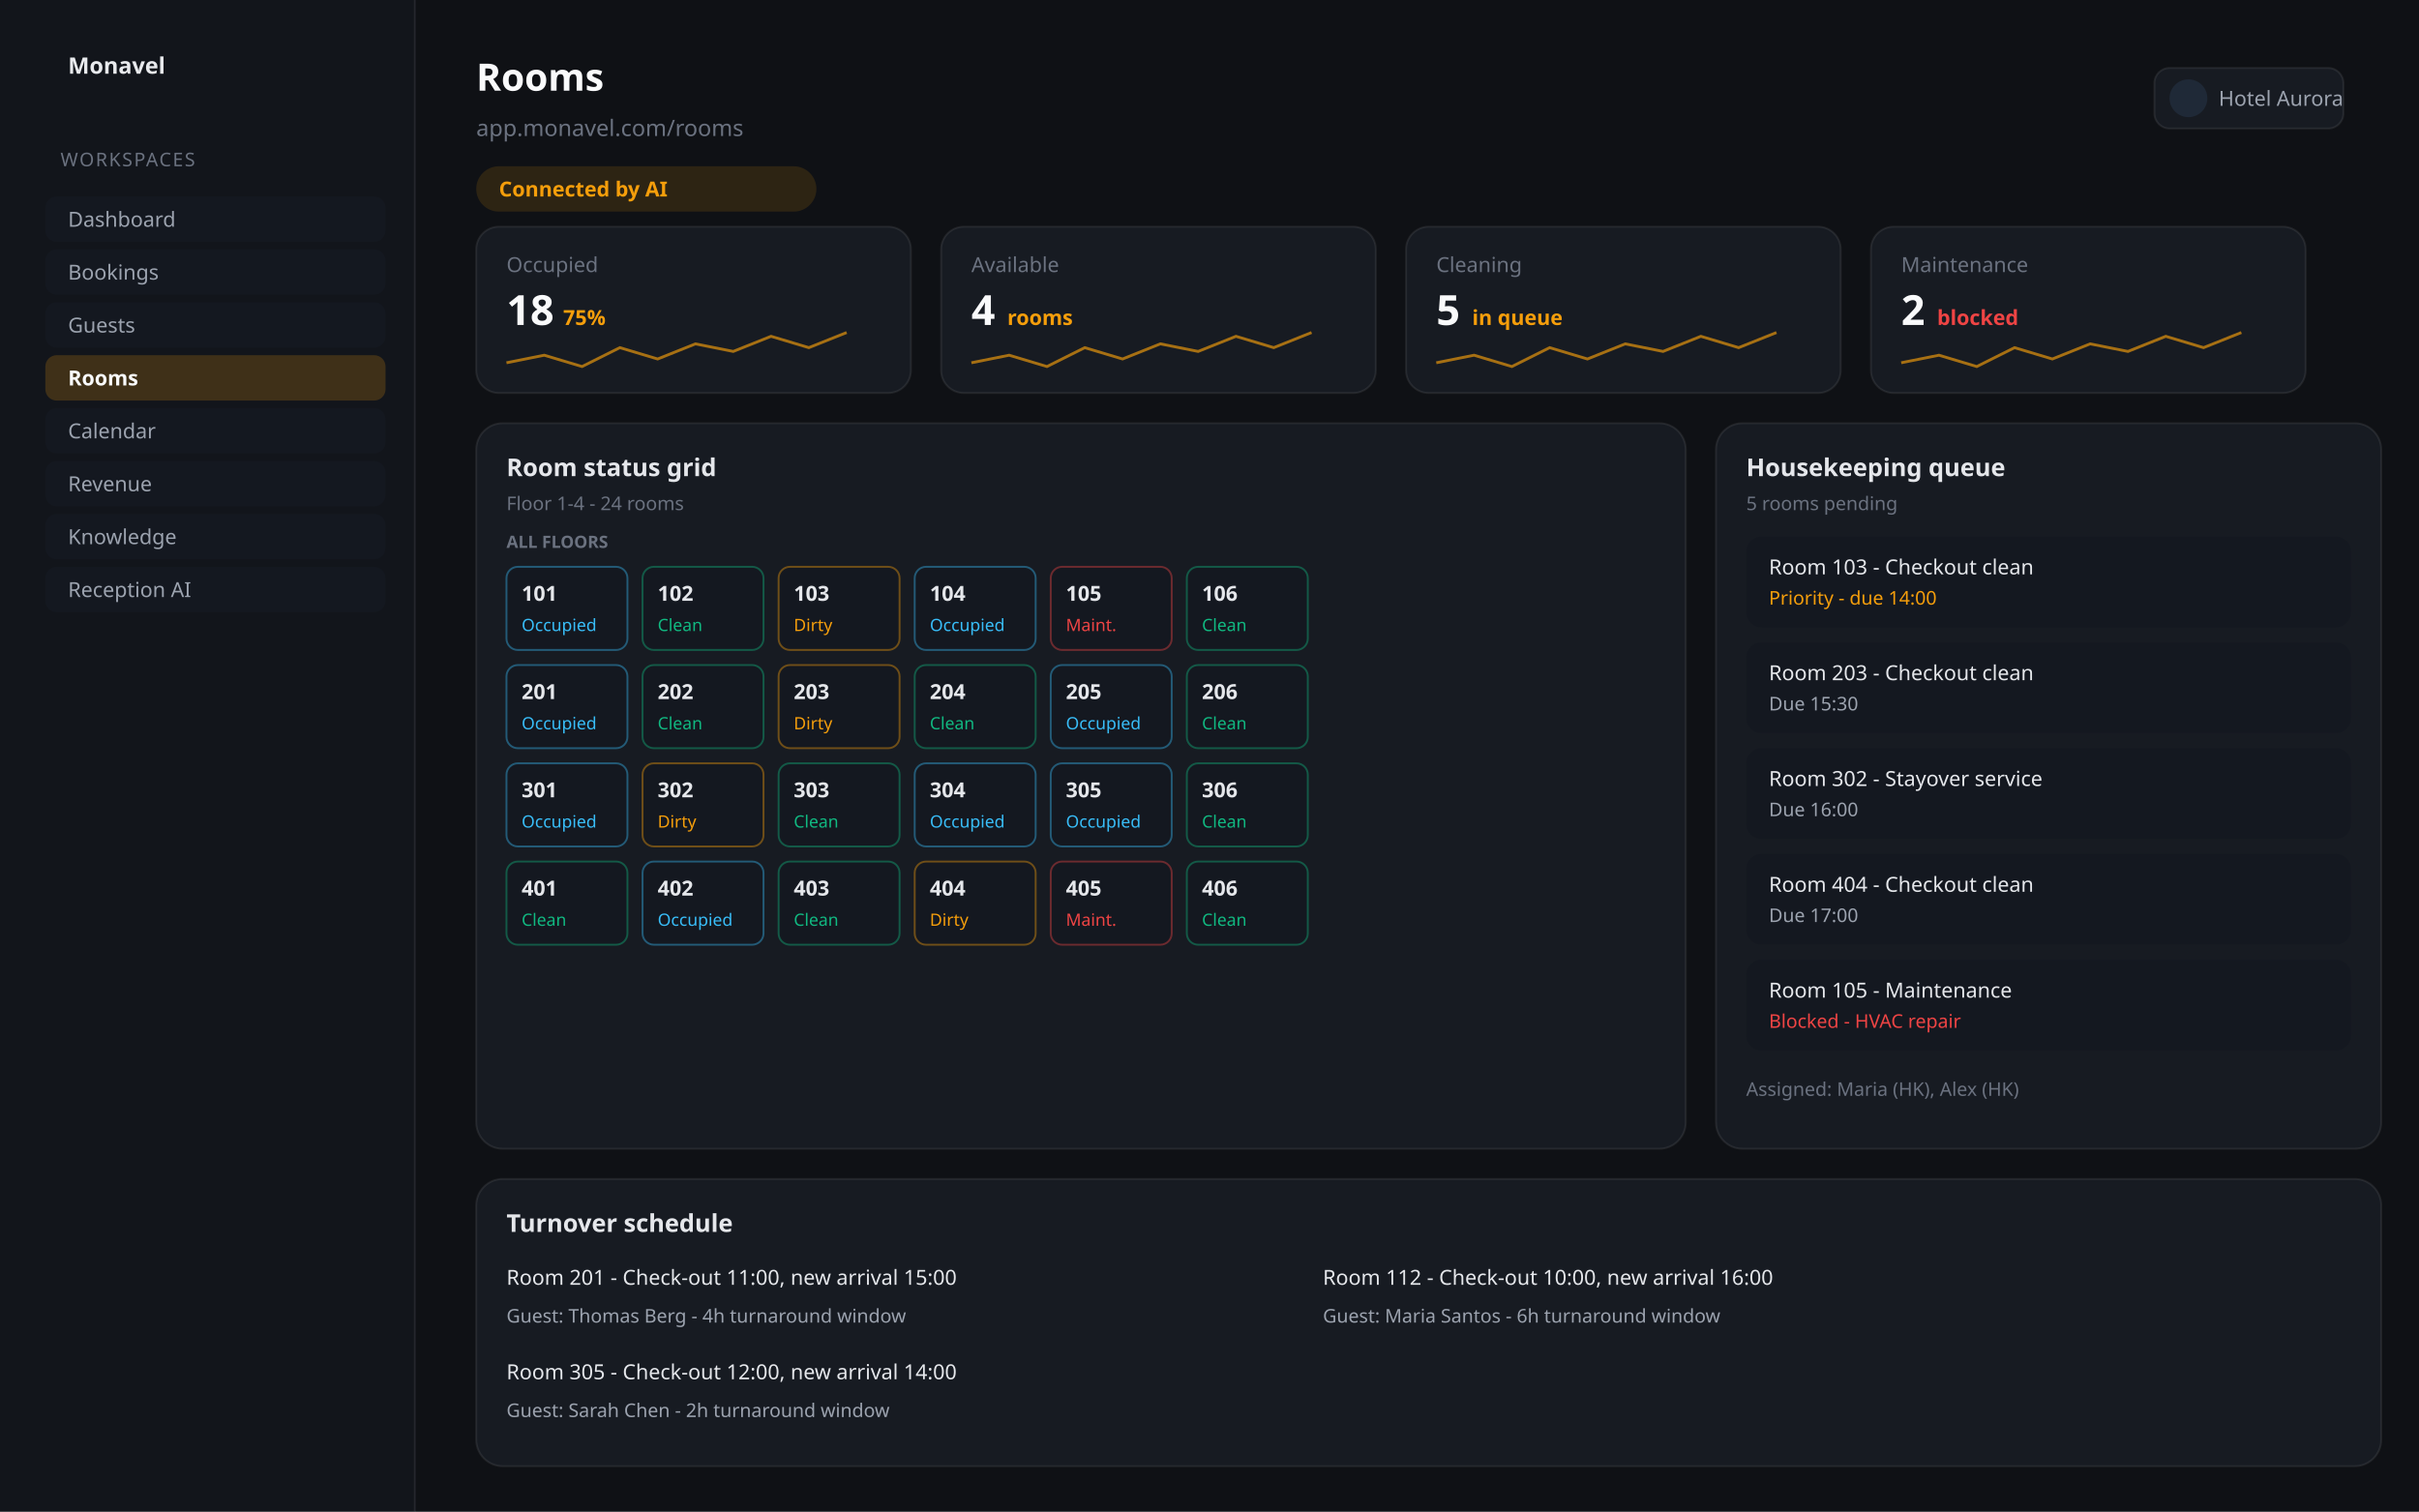
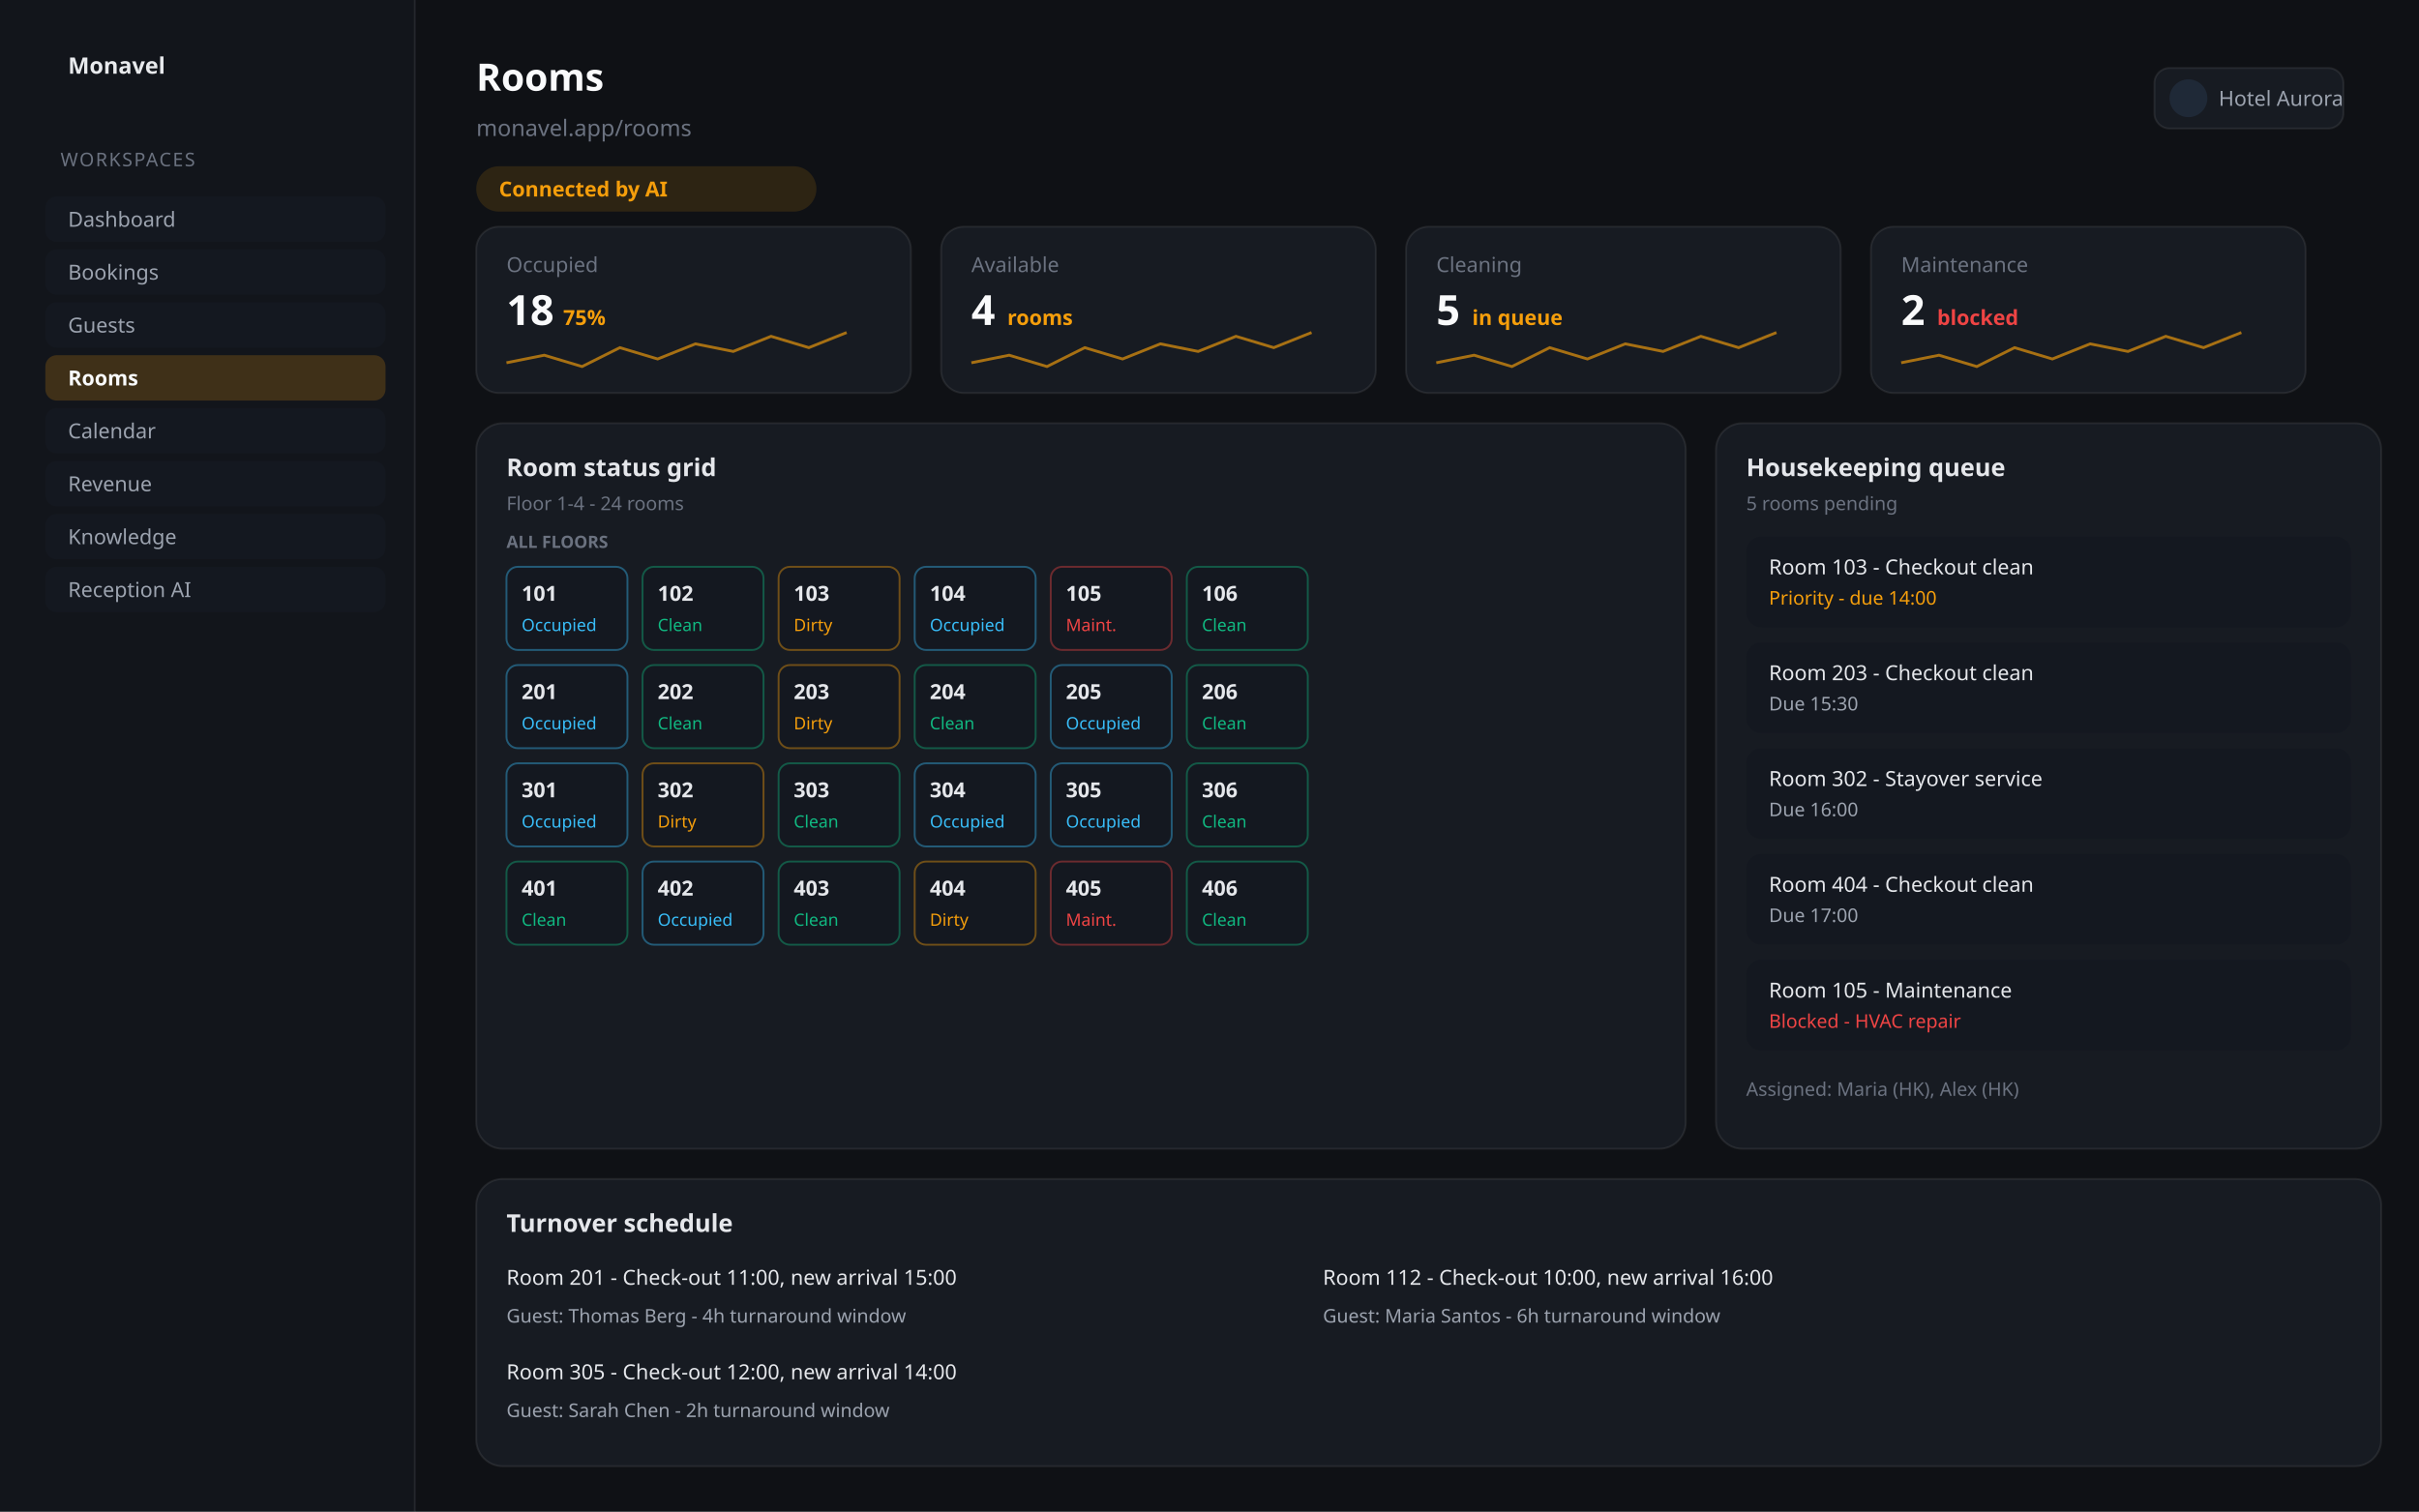
<svg xmlns="http://www.w3.org/2000/svg" width="1280" height="800" viewBox="0 0 1280 800" fill="none">
  <rect width="1280" height="800" fill="#0f1115" />
  <rect x="0" y="0" width="220" height="800" fill="#12151b" />
  <rect x="219" y="0" width="1" height="800" fill="#ffffff" opacity="0.08" />
  <text x="36" y="39" fill="#e8eaed" font-family="system-ui,sans-serif" font-size="12" font-weight="600">Monavel</text>
  <text x="32" y="88" fill="#6b7280" font-family="system-ui,sans-serif" font-size="10" letter-spacing="0.08em">WORKSPACES</text>
  <rect x="24" y="104" width="180" height="24" rx="6" fill="#141820" />
  <text x="36" y="120" fill="#9ca3af" font-family="system-ui,sans-serif" font-size="11" font-weight="400">Dashboard</text>
  <rect x="24" y="132" width="180" height="24" rx="6" fill="#141820" />
  <text x="36" y="148" fill="#9ca3af" font-family="system-ui,sans-serif" font-size="11" font-weight="400">Bookings</text>
  <rect x="24" y="160" width="180" height="24" rx="6" fill="#141820" />
  <text x="36" y="176" fill="#9ca3af" font-family="system-ui,sans-serif" font-size="11" font-weight="400">Guests</text>
  <rect x="24" y="188" width="180" height="24" rx="6" fill="#f59e0b33" />
  <text x="36" y="204" fill="#f9fafb" font-family="system-ui,sans-serif" font-size="11" font-weight="600">Rooms</text>
  <rect x="24" y="216" width="180" height="24" rx="6" fill="#141820" />
  <text x="36" y="232" fill="#9ca3af" font-family="system-ui,sans-serif" font-size="11" font-weight="400">Calendar</text>
  <rect x="24" y="244" width="180" height="24" rx="6" fill="#141820" />
  <text x="36" y="260" fill="#9ca3af" font-family="system-ui,sans-serif" font-size="11" font-weight="400">Revenue</text>
  <rect x="24" y="272" width="180" height="24" rx="6" fill="#141820" />
  <text x="36" y="288" fill="#9ca3af" font-family="system-ui,sans-serif" font-size="11" font-weight="400">Knowledge</text>
  <rect x="24" y="300" width="180" height="24" rx="6" fill="#141820" />
  <text x="36" y="316" fill="#9ca3af" font-family="system-ui,sans-serif" font-size="11" font-weight="400">Reception AI</text>
  <rect x="220" y="0" width="1060" height="800" fill="#0f1115" />
  <text x="252" y="48" fill="#f9fafb" font-family="system-ui,sans-serif" font-size="20" font-weight="600">Rooms</text>
-   <text x="252" y="72" fill="#6b7280" font-family="system-ui,sans-serif" font-size="12">app.monavel.com/rooms</text>
+   <text x="252" y="72" fill="#6b7280" font-family="system-ui,sans-serif" font-size="12">monavel.app/rooms</text>
  <rect x="252" y="88" width="180" height="24" rx="12" fill="#f59e0b22" />
  <text x="264" y="104" fill="#f59e0b" font-family="system-ui,sans-serif" font-size="11" font-weight="600">Connected by AI</text>
  <rect x="1140" y="36" width="100" height="32" rx="8" fill="#171b22" stroke="#ffffff" stroke-opacity="0.08" />
  <circle cx="1158" cy="52" r="10" fill="#1f2937" />
  <text x="1174" y="56" fill="#9ca3af" font-family="system-ui,sans-serif" font-size="11">Hotel Aurora</text>
  <rect x="252" y="120" width="230" height="88" rx="12" fill="#171b22" stroke="#ffffff" stroke-opacity="0.08" />
  <text x="268" y="144" fill="#6b7280" font-family="system-ui,sans-serif" font-size="11">Occupied</text>
  <text x="268" y="172" fill="#f9fafb" font-family="system-ui,sans-serif" font-size="22" font-weight="600">18</text>
  <text x="298" y="172" fill="#f59e0b" font-family="system-ui,sans-serif" font-size="11" font-weight="600">75%</text>
  <polyline points="268,192 288,188 308,194 328,184 348,190 368,182 388,186 408,178 428,184 448,176" fill="none" stroke="#f59e0b" stroke-width="1.5" stroke-opacity="0.65" />
  <rect x="498" y="120" width="230" height="88" rx="12" fill="#171b22" stroke="#ffffff" stroke-opacity="0.08" />
  <text x="514" y="144" fill="#6b7280" font-family="system-ui,sans-serif" font-size="11">Available</text>
  <text x="514" y="172" fill="#f9fafb" font-family="system-ui,sans-serif" font-size="22" font-weight="600">4</text>
  <text x="533" y="172" fill="#f59e0b" font-family="system-ui,sans-serif" font-size="11" font-weight="600">rooms</text>
  <polyline points="514,192 534,188 554,194 574,184 594,190 614,182 634,186 654,178 674,184 694,176" fill="none" stroke="#f59e0b" stroke-width="1.5" stroke-opacity="0.65" />
  <rect x="744" y="120" width="230" height="88" rx="12" fill="#171b22" stroke="#ffffff" stroke-opacity="0.08" />
  <text x="760" y="144" fill="#6b7280" font-family="system-ui,sans-serif" font-size="11">Cleaning</text>
  <text x="760" y="172" fill="#f9fafb" font-family="system-ui,sans-serif" font-size="22" font-weight="600">5</text>
  <text x="779" y="172" fill="#f59e0b" font-family="system-ui,sans-serif" font-size="11" font-weight="600">in queue</text>
  <polyline points="760,192 780,188 800,194 820,184 840,190 860,182 880,186 900,178 920,184 940,176" fill="none" stroke="#f59e0b" stroke-width="1.5" stroke-opacity="0.65" />
  <rect x="990" y="120" width="230" height="88" rx="12" fill="#171b22" stroke="#ffffff" stroke-opacity="0.08" />
  <text x="1006" y="144" fill="#6b7280" font-family="system-ui,sans-serif" font-size="11">Maintenance</text>
  <text x="1006" y="172" fill="#f9fafb" font-family="system-ui,sans-serif" font-size="22" font-weight="600">2</text>
  <text x="1025" y="172" fill="#ef4444" font-family="system-ui,sans-serif" font-size="11" font-weight="600">blocked</text>
  <polyline points="1006,192 1026,188 1046,194 1066,184 1086,190 1106,182 1126,186 1146,178 1166,184 1186,176" fill="none" stroke="#f59e0b" stroke-width="1.5" stroke-opacity="0.65" />
  <rect x="252" y="224" width="640" height="384" rx="14" fill="#171b22" stroke="#ffffff" stroke-opacity="0.08" />
  <text x="268" y="252" fill="#e5e7eb" font-family="system-ui,sans-serif" font-size="13" font-weight="600">Room status grid</text>
  <text x="268" y="270" fill="#6b7280" font-family="system-ui,sans-serif" font-size="10">Floor 1-4 - 24 rooms</text>
  <text x="268" y="290" fill="#6b7280" font-family="system-ui,sans-serif" font-size="9" font-weight="600">ALL FLOORS</text>
  <rect x="268" y="300" width="64" height="44" rx="6" fill="#141820" stroke="#38bdf8" stroke-opacity="0.4" />
  <text x="276" y="318" fill="#e5e7eb" font-family="system-ui,sans-serif" font-size="11" font-weight="600">101</text>
  <text x="276" y="334" fill="#38bdf8" font-family="system-ui,sans-serif" font-size="9">Occupied</text>
  <rect x="340" y="300" width="64" height="44" rx="6" fill="#141820" stroke="#10b981" stroke-opacity="0.4" />
  <text x="348" y="318" fill="#e5e7eb" font-family="system-ui,sans-serif" font-size="11" font-weight="600">102</text>
  <text x="348" y="334" fill="#10b981" font-family="system-ui,sans-serif" font-size="9">Clean</text>
  <rect x="412" y="300" width="64" height="44" rx="6" fill="#141820" stroke="#f59e0b" stroke-opacity="0.4" />
  <text x="420" y="318" fill="#e5e7eb" font-family="system-ui,sans-serif" font-size="11" font-weight="600">103</text>
  <text x="420" y="334" fill="#f59e0b" font-family="system-ui,sans-serif" font-size="9">Dirty</text>
  <rect x="484" y="300" width="64" height="44" rx="6" fill="#141820" stroke="#38bdf8" stroke-opacity="0.4" />
  <text x="492" y="318" fill="#e5e7eb" font-family="system-ui,sans-serif" font-size="11" font-weight="600">104</text>
  <text x="492" y="334" fill="#38bdf8" font-family="system-ui,sans-serif" font-size="9">Occupied</text>
  <rect x="556" y="300" width="64" height="44" rx="6" fill="#141820" stroke="#ef4444" stroke-opacity="0.4" />
  <text x="564" y="318" fill="#e5e7eb" font-family="system-ui,sans-serif" font-size="11" font-weight="600">105</text>
  <text x="564" y="334" fill="#ef4444" font-family="system-ui,sans-serif" font-size="9">Maint.</text>
  <rect x="628" y="300" width="64" height="44" rx="6" fill="#141820" stroke="#10b981" stroke-opacity="0.4" />
  <text x="636" y="318" fill="#e5e7eb" font-family="system-ui,sans-serif" font-size="11" font-weight="600">106</text>
  <text x="636" y="334" fill="#10b981" font-family="system-ui,sans-serif" font-size="9">Clean</text>
  <rect x="268" y="352" width="64" height="44" rx="6" fill="#141820" stroke="#38bdf8" stroke-opacity="0.4" />
  <text x="276" y="370" fill="#e5e7eb" font-family="system-ui,sans-serif" font-size="11" font-weight="600">201</text>
  <text x="276" y="386" fill="#38bdf8" font-family="system-ui,sans-serif" font-size="9">Occupied</text>
  <rect x="340" y="352" width="64" height="44" rx="6" fill="#141820" stroke="#10b981" stroke-opacity="0.4" />
  <text x="348" y="370" fill="#e5e7eb" font-family="system-ui,sans-serif" font-size="11" font-weight="600">202</text>
  <text x="348" y="386" fill="#10b981" font-family="system-ui,sans-serif" font-size="9">Clean</text>
  <rect x="412" y="352" width="64" height="44" rx="6" fill="#141820" stroke="#f59e0b" stroke-opacity="0.4" />
  <text x="420" y="370" fill="#e5e7eb" font-family="system-ui,sans-serif" font-size="11" font-weight="600">203</text>
  <text x="420" y="386" fill="#f59e0b" font-family="system-ui,sans-serif" font-size="9">Dirty</text>
  <rect x="484" y="352" width="64" height="44" rx="6" fill="#141820" stroke="#10b981" stroke-opacity="0.4" />
  <text x="492" y="370" fill="#e5e7eb" font-family="system-ui,sans-serif" font-size="11" font-weight="600">204</text>
  <text x="492" y="386" fill="#10b981" font-family="system-ui,sans-serif" font-size="9">Clean</text>
  <rect x="556" y="352" width="64" height="44" rx="6" fill="#141820" stroke="#38bdf8" stroke-opacity="0.4" />
  <text x="564" y="370" fill="#e5e7eb" font-family="system-ui,sans-serif" font-size="11" font-weight="600">205</text>
  <text x="564" y="386" fill="#38bdf8" font-family="system-ui,sans-serif" font-size="9">Occupied</text>
  <rect x="628" y="352" width="64" height="44" rx="6" fill="#141820" stroke="#10b981" stroke-opacity="0.4" />
  <text x="636" y="370" fill="#e5e7eb" font-family="system-ui,sans-serif" font-size="11" font-weight="600">206</text>
  <text x="636" y="386" fill="#10b981" font-family="system-ui,sans-serif" font-size="9">Clean</text>
  <rect x="268" y="404" width="64" height="44" rx="6" fill="#141820" stroke="#38bdf8" stroke-opacity="0.4" />
  <text x="276" y="422" fill="#e5e7eb" font-family="system-ui,sans-serif" font-size="11" font-weight="600">301</text>
  <text x="276" y="438" fill="#38bdf8" font-family="system-ui,sans-serif" font-size="9">Occupied</text>
  <rect x="340" y="404" width="64" height="44" rx="6" fill="#141820" stroke="#f59e0b" stroke-opacity="0.4" />
  <text x="348" y="422" fill="#e5e7eb" font-family="system-ui,sans-serif" font-size="11" font-weight="600">302</text>
  <text x="348" y="438" fill="#f59e0b" font-family="system-ui,sans-serif" font-size="9">Dirty</text>
  <rect x="412" y="404" width="64" height="44" rx="6" fill="#141820" stroke="#10b981" stroke-opacity="0.4" />
  <text x="420" y="422" fill="#e5e7eb" font-family="system-ui,sans-serif" font-size="11" font-weight="600">303</text>
  <text x="420" y="438" fill="#10b981" font-family="system-ui,sans-serif" font-size="9">Clean</text>
  <rect x="484" y="404" width="64" height="44" rx="6" fill="#141820" stroke="#38bdf8" stroke-opacity="0.4" />
  <text x="492" y="422" fill="#e5e7eb" font-family="system-ui,sans-serif" font-size="11" font-weight="600">304</text>
  <text x="492" y="438" fill="#38bdf8" font-family="system-ui,sans-serif" font-size="9">Occupied</text>
  <rect x="556" y="404" width="64" height="44" rx="6" fill="#141820" stroke="#38bdf8" stroke-opacity="0.4" />
  <text x="564" y="422" fill="#e5e7eb" font-family="system-ui,sans-serif" font-size="11" font-weight="600">305</text>
  <text x="564" y="438" fill="#38bdf8" font-family="system-ui,sans-serif" font-size="9">Occupied</text>
  <rect x="628" y="404" width="64" height="44" rx="6" fill="#141820" stroke="#10b981" stroke-opacity="0.4" />
  <text x="636" y="422" fill="#e5e7eb" font-family="system-ui,sans-serif" font-size="11" font-weight="600">306</text>
  <text x="636" y="438" fill="#10b981" font-family="system-ui,sans-serif" font-size="9">Clean</text>
  <rect x="268" y="456" width="64" height="44" rx="6" fill="#141820" stroke="#10b981" stroke-opacity="0.4" />
  <text x="276" y="474" fill="#e5e7eb" font-family="system-ui,sans-serif" font-size="11" font-weight="600">401</text>
  <text x="276" y="490" fill="#10b981" font-family="system-ui,sans-serif" font-size="9">Clean</text>
  <rect x="340" y="456" width="64" height="44" rx="6" fill="#141820" stroke="#38bdf8" stroke-opacity="0.4" />
  <text x="348" y="474" fill="#e5e7eb" font-family="system-ui,sans-serif" font-size="11" font-weight="600">402</text>
  <text x="348" y="490" fill="#38bdf8" font-family="system-ui,sans-serif" font-size="9">Occupied</text>
  <rect x="412" y="456" width="64" height="44" rx="6" fill="#141820" stroke="#10b981" stroke-opacity="0.4" />
  <text x="420" y="474" fill="#e5e7eb" font-family="system-ui,sans-serif" font-size="11" font-weight="600">403</text>
  <text x="420" y="490" fill="#10b981" font-family="system-ui,sans-serif" font-size="9">Clean</text>
  <rect x="484" y="456" width="64" height="44" rx="6" fill="#141820" stroke="#f59e0b" stroke-opacity="0.4" />
  <text x="492" y="474" fill="#e5e7eb" font-family="system-ui,sans-serif" font-size="11" font-weight="600">404</text>
  <text x="492" y="490" fill="#f59e0b" font-family="system-ui,sans-serif" font-size="9">Dirty</text>
  <rect x="556" y="456" width="64" height="44" rx="6" fill="#141820" stroke="#ef4444" stroke-opacity="0.4" />
  <text x="564" y="474" fill="#e5e7eb" font-family="system-ui,sans-serif" font-size="11" font-weight="600">405</text>
  <text x="564" y="490" fill="#ef4444" font-family="system-ui,sans-serif" font-size="9">Maint.</text>
  <rect x="628" y="456" width="64" height="44" rx="6" fill="#141820" stroke="#10b981" stroke-opacity="0.4" />
  <text x="636" y="474" fill="#e5e7eb" font-family="system-ui,sans-serif" font-size="11" font-weight="600">406</text>
  <text x="636" y="490" fill="#10b981" font-family="system-ui,sans-serif" font-size="9">Clean</text>
  <rect x="908" y="224" width="352" height="384" rx="14" fill="#171b22" stroke="#ffffff" stroke-opacity="0.08" />
  <text x="924" y="252" fill="#e5e7eb" font-family="system-ui,sans-serif" font-size="13" font-weight="600">Housekeeping queue</text>
  <text x="924" y="270" fill="#6b7280" font-family="system-ui,sans-serif" font-size="10">5 rooms pending</text>
  <rect x="924" y="284" width="320" height="48" rx="8" fill="#141820" />
  <text x="936" y="304" fill="#e5e7eb" font-family="system-ui,sans-serif" font-size="11" font-weight="500">Room 103 - Checkout clean</text>
  <text x="936" y="320" fill="#f59e0b" font-family="system-ui,sans-serif" font-size="10">Priority - due 14:00</text>
  <rect x="924" y="340" width="320" height="48" rx="8" fill="#141820" />
  <text x="936" y="360" fill="#e5e7eb" font-family="system-ui,sans-serif" font-size="11" font-weight="500">Room 203 - Checkout clean</text>
  <text x="936" y="376" fill="#9ca3af" font-family="system-ui,sans-serif" font-size="10">Due 15:30</text>
  <rect x="924" y="396" width="320" height="48" rx="8" fill="#141820" />
  <text x="936" y="416" fill="#e5e7eb" font-family="system-ui,sans-serif" font-size="11" font-weight="500">Room 302 - Stayover service</text>
  <text x="936" y="432" fill="#9ca3af" font-family="system-ui,sans-serif" font-size="10">Due 16:00</text>
  <rect x="924" y="452" width="320" height="48" rx="8" fill="#141820" />
  <text x="936" y="472" fill="#e5e7eb" font-family="system-ui,sans-serif" font-size="11" font-weight="500">Room 404 - Checkout clean</text>
  <text x="936" y="488" fill="#9ca3af" font-family="system-ui,sans-serif" font-size="10">Due 17:00</text>
  <rect x="924" y="508" width="320" height="48" rx="8" fill="#141820" />
  <text x="936" y="528" fill="#e5e7eb" font-family="system-ui,sans-serif" font-size="11" font-weight="500">Room 105 - Maintenance</text>
  <text x="936" y="544" fill="#ef4444" font-family="system-ui,sans-serif" font-size="10">Blocked - HVAC repair</text>
  <text x="924" y="580" fill="#6b7280" font-family="system-ui,sans-serif" font-size="10">Assigned: Maria (HK), Alex (HK)</text>
  <rect x="252" y="624" width="1008" height="152" rx="14" fill="#171b22" stroke="#ffffff" stroke-opacity="0.08" />
  <text x="268" y="652" fill="#e5e7eb" font-family="system-ui,sans-serif" font-size="13" font-weight="600">Turnover schedule</text>
  <text x="268" y="680" fill="#e5e7eb" font-family="system-ui,sans-serif" font-size="11">Room 201 - Check-out 11:00, new arrival 15:00</text>
  <text x="268" y="700" fill="#9ca3af" font-family="system-ui,sans-serif" font-size="10">Guest: Thomas Berg - 4h turnaround window</text>
  <text x="268" y="730" fill="#e5e7eb" font-family="system-ui,sans-serif" font-size="11">Room 305 - Check-out 12:00, new arrival 14:00</text>
  <text x="268" y="750" fill="#9ca3af" font-family="system-ui,sans-serif" font-size="10">Guest: Sarah Chen - 2h turnaround window</text>
  <text x="700" y="680" fill="#e5e7eb" font-family="system-ui,sans-serif" font-size="11">Room 112 - Check-out 10:00, new arrival 16:00</text>
  <text x="700" y="700" fill="#9ca3af" font-family="system-ui,sans-serif" font-size="10">Guest: Maria Santos - 6h turnaround window</text>
</svg>
